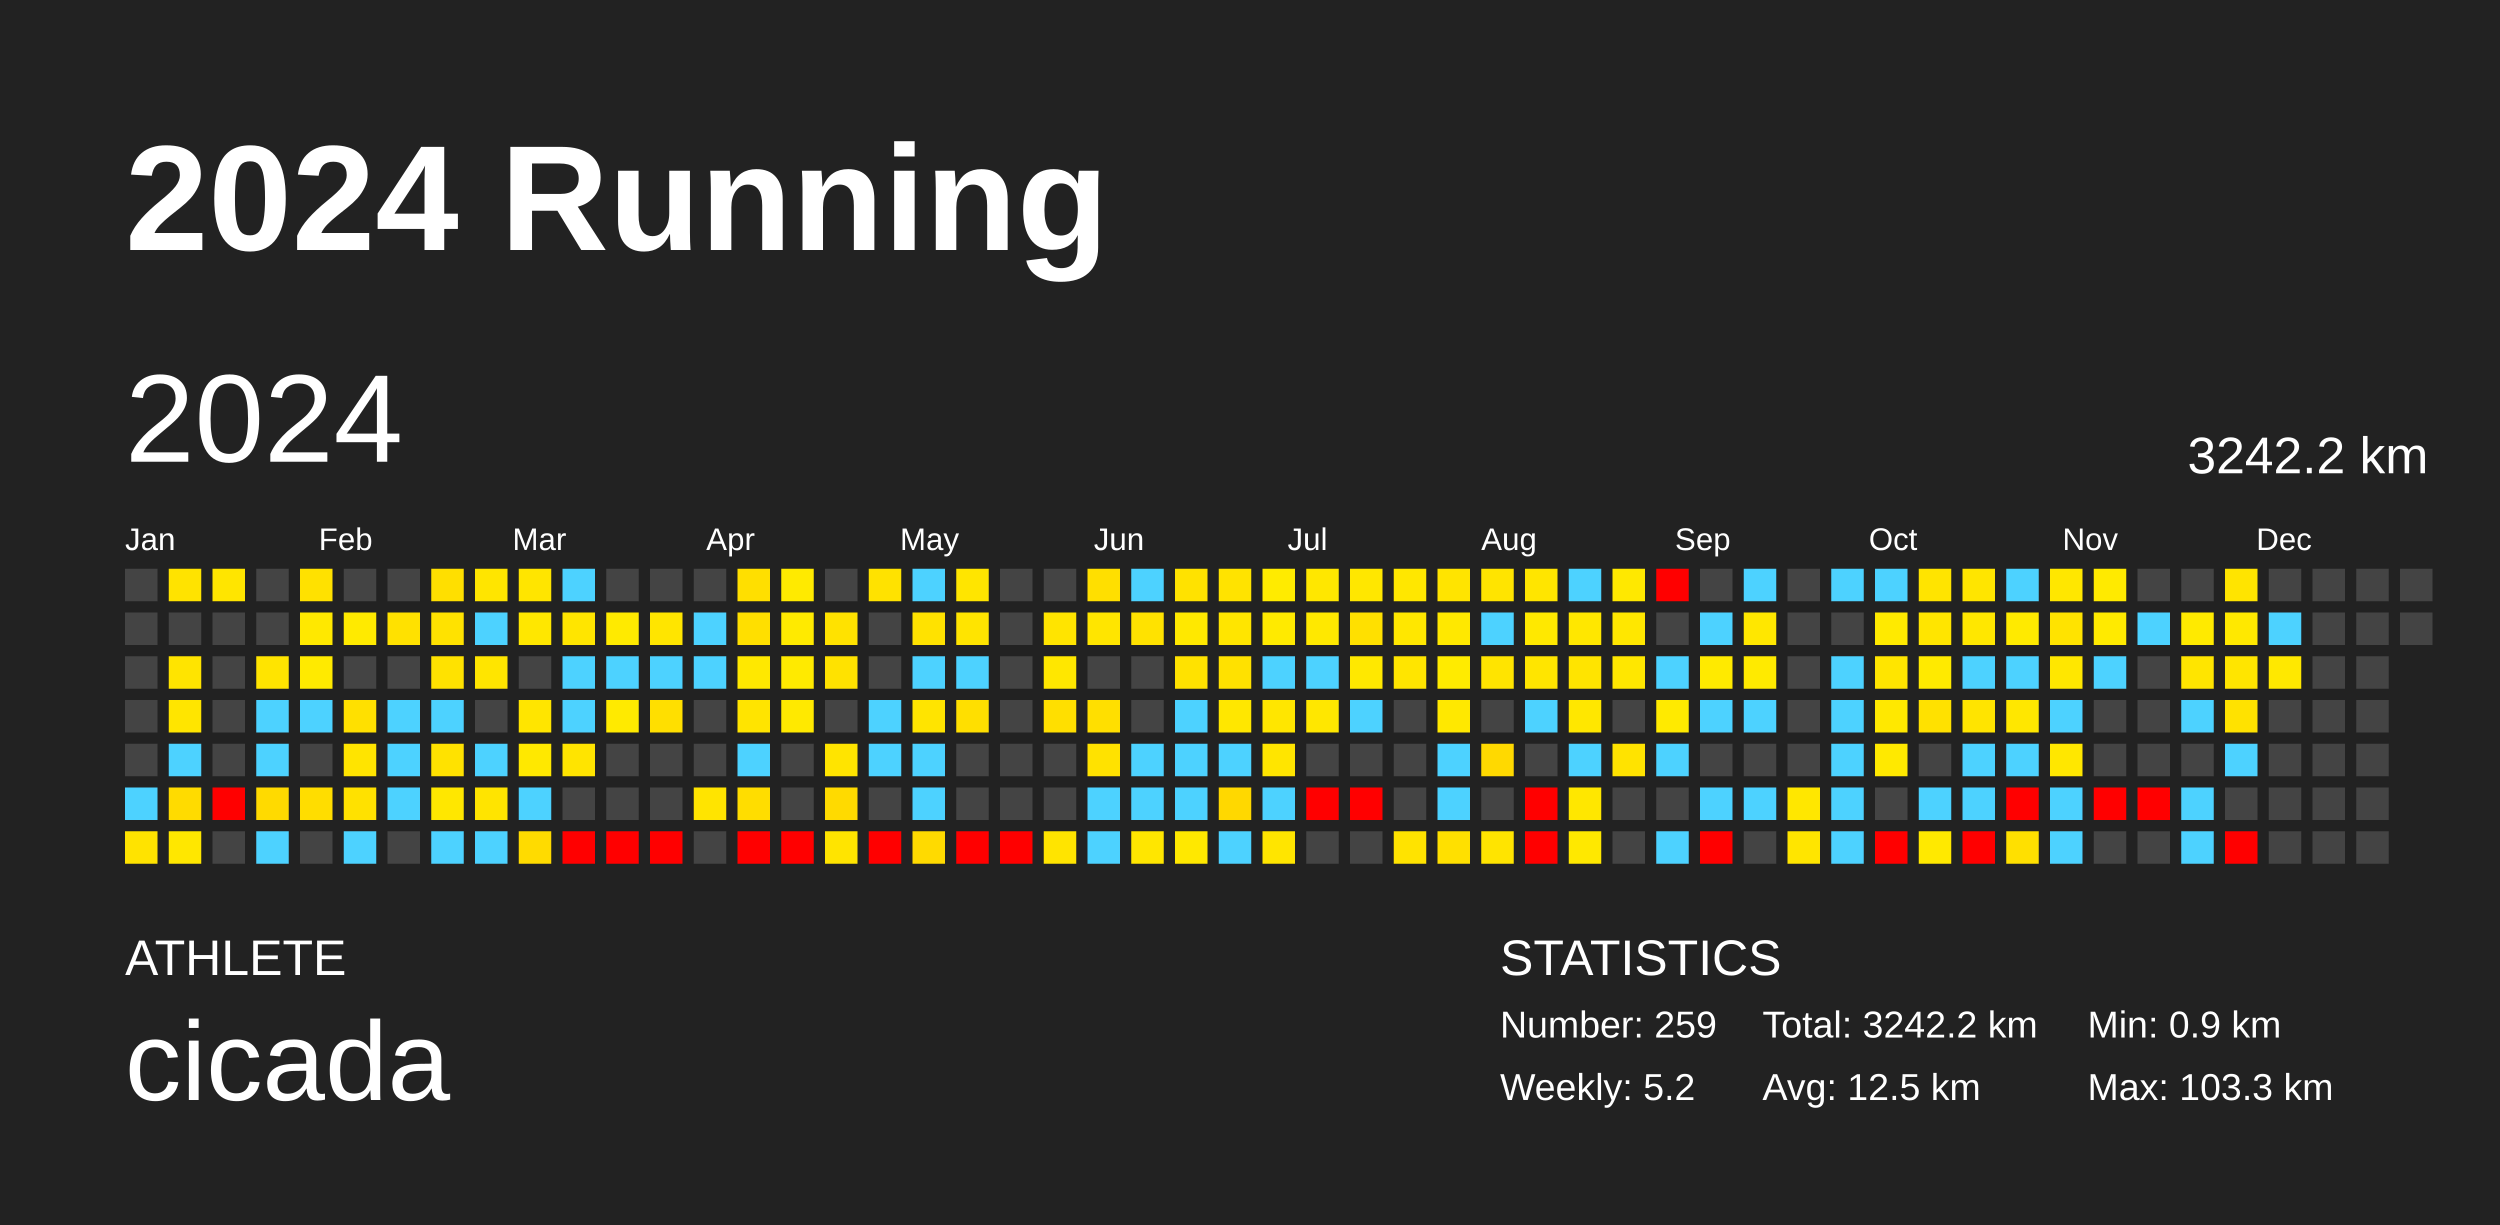
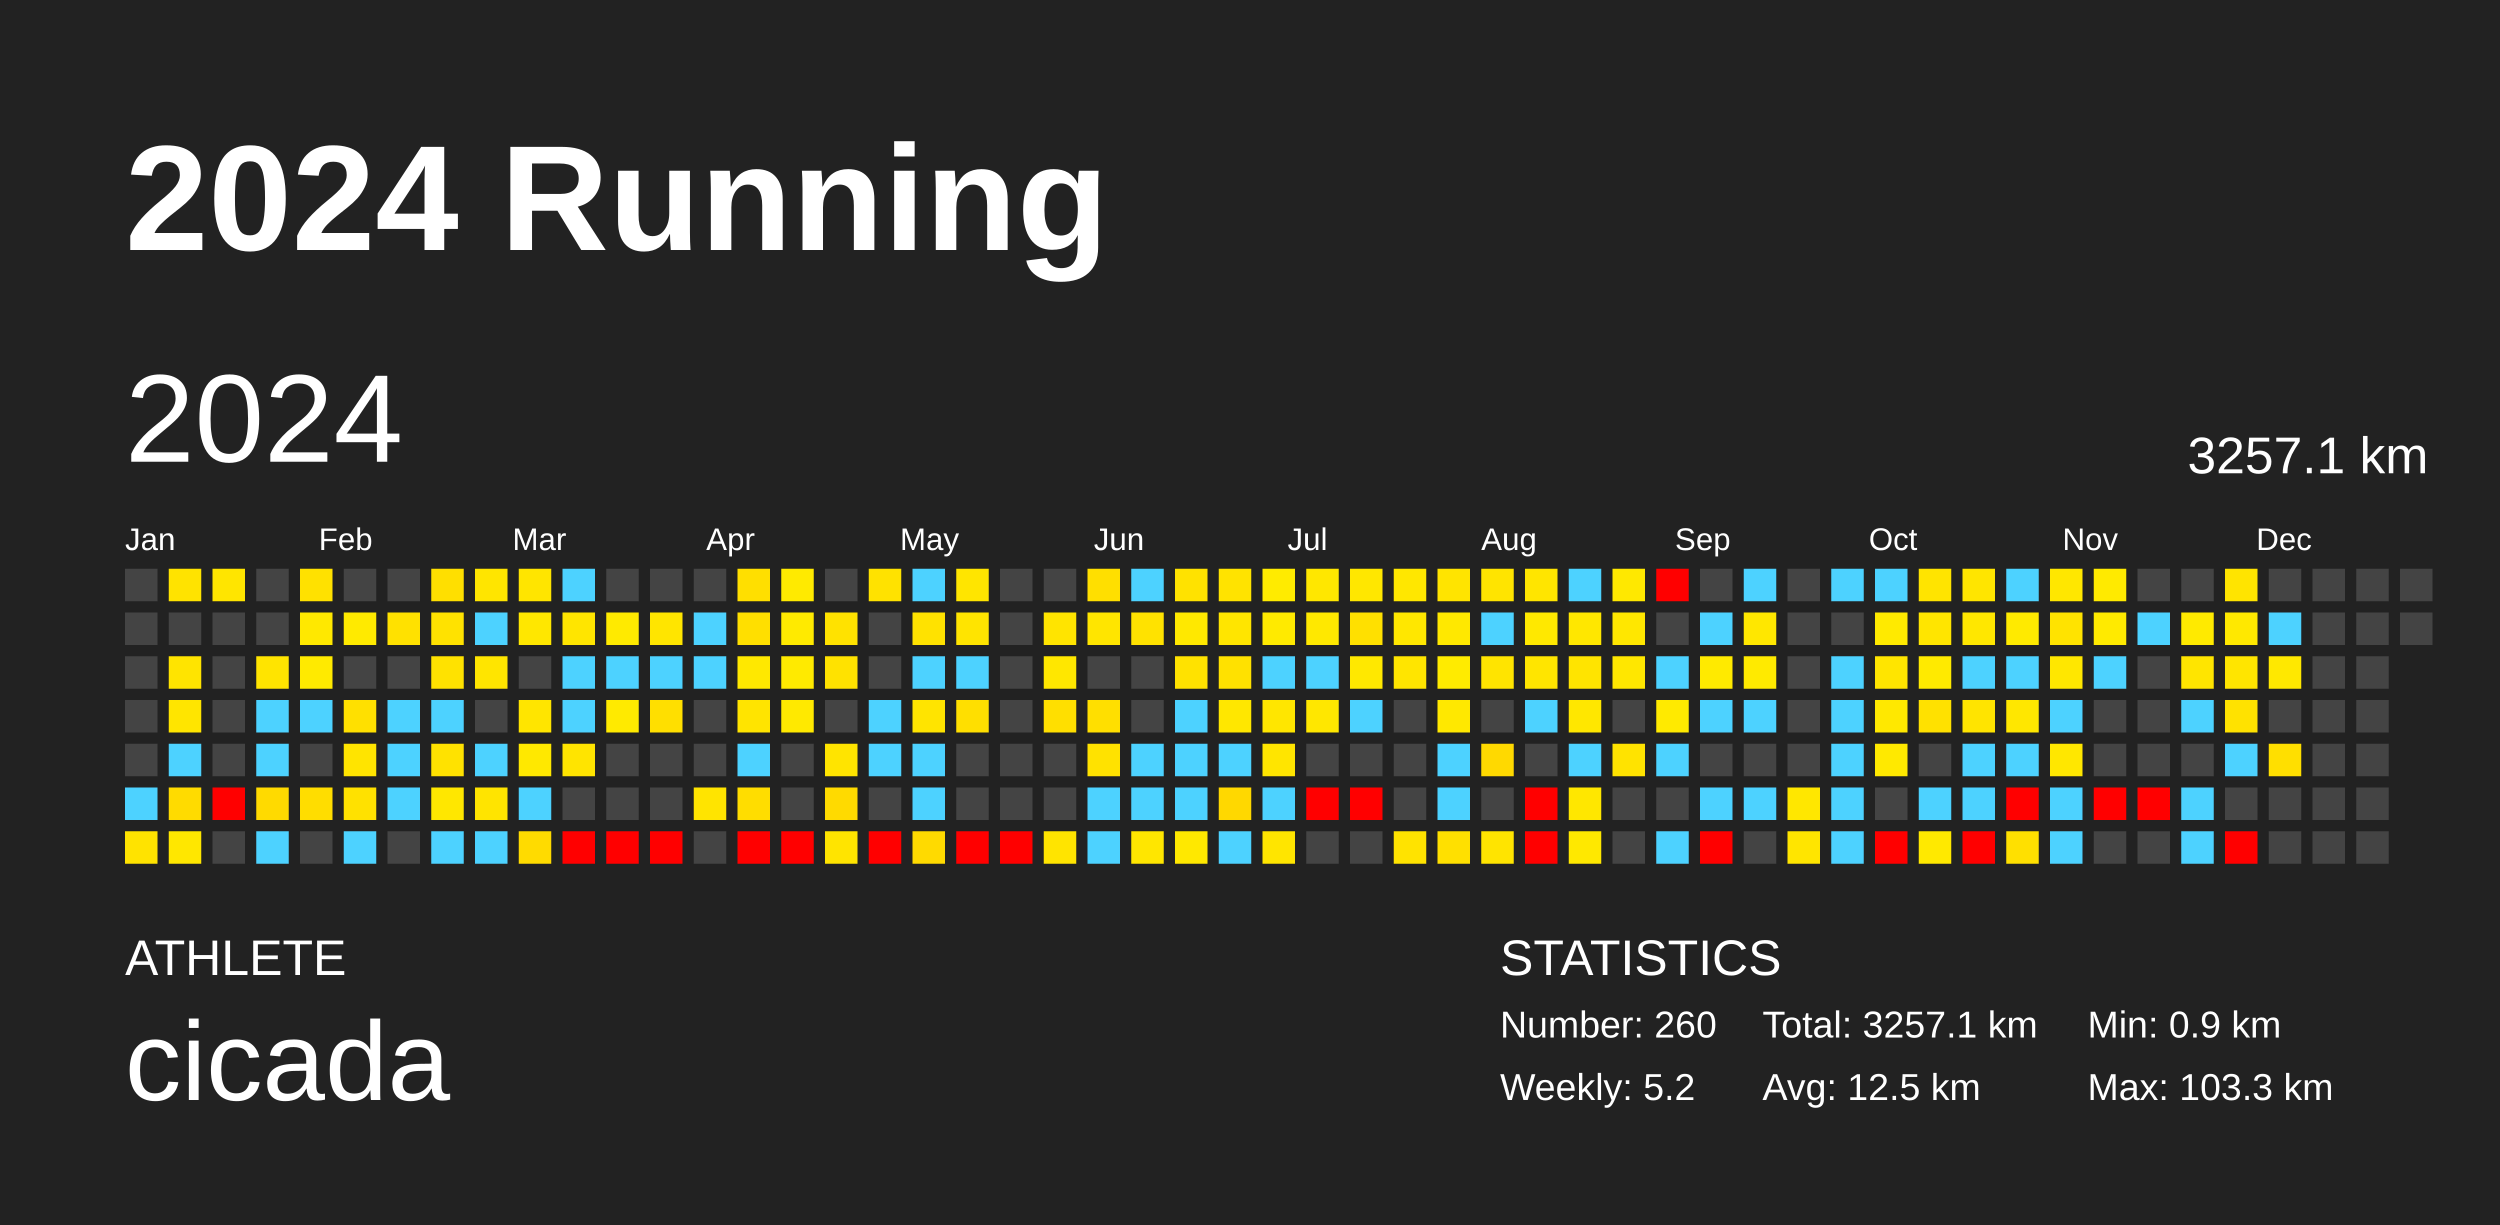
<svg xmlns="http://www.w3.org/2000/svg" baseProfile="full" height="98mm" version="1.1" viewBox="0,0,200,98" width="200mm">
  <defs />
  <rect fill="#222222" height="98" width="200" x="0" y="0" />
  <text fill="#FFFFFF" style="font-size:12px; font-family:Arial; font-weight:bold;" x="10" y="20">2024 Running</text>
  <text fill="#FFFFFF" style="font-size:4px; font-family:Arial" x="10" y="78">ATHLETE</text>
  <text fill="#FFFFFF" style="font-size:9px; font-family:Arial" x="10" y="88">cicada</text>
  <text fill="#FFFFFF" style="font-size:4px; font-family:Arial" x="120" y="78">STATISTICS</text>
-   <text fill="#FFFFFF" style="font-size:3px; font-family:Arial" x="120" y="83">Number: 259</text>
+   <text fill="#FFFFFF" style="font-size:3px; font-family:Arial" x="120" y="83">Number: 260</text>
  <text fill="#FFFFFF" style="font-size:3px; font-family:Arial" x="120" y="88">Weekly: 5.2</text>
-   <text fill="#FFFFFF" style="font-size:3px; font-family:Arial" x="141" y="83">Total: 3242.2 km</text>
+   <text fill="#FFFFFF" style="font-size:3px; font-family:Arial" x="141" y="83">Total: 3257.1 km</text>
  <text fill="#FFFFFF" style="font-size:3px; font-family:Arial" x="141" y="88">Avg: 12.5 km</text>
  <text fill="#FFFFFF" style="font-size:3px; font-family:Arial" x="167" y="83">Min: 0.9 km</text>
  <text fill="#FFFFFF" style="font-size:3px; font-family:Arial" x="167" y="88">Max: 103.3 km</text>
  <text dominant-baseline="hanging" fill="#FFFFFF" style="font-size:10.0px; font-family:Arial;" x="10" y="30">2024</text>
-   <text dominant-baseline="hanging" fill="#FFFFFF" style="font-size:4.125px; font-family:Arial;" x="175" y="35">3242.2 km</text>
+   <text dominant-baseline="hanging" fill="#FFFFFF" style="font-size:4.125px; font-family:Arial;" x="175" y="35">3257.1 km</text>
  <text fill="#FFFFFF" style="font-size:2.5px; font-family:Arial" x="10.0" y="44">Jan</text>
  <text fill="#FFFFFF" style="font-size:2.5px; font-family:Arial" x="25.5" y="44">Feb</text>
  <text fill="#FFFFFF" style="font-size:2.5px; font-family:Arial" x="41.0" y="44">Mar</text>
  <text fill="#FFFFFF" style="font-size:2.5px; font-family:Arial" x="56.5" y="44">Apr</text>
  <text fill="#FFFFFF" style="font-size:2.5px; font-family:Arial" x="72.0" y="44">May</text>
  <text fill="#FFFFFF" style="font-size:2.5px; font-family:Arial" x="87.5" y="44">Jun</text>
  <text fill="#FFFFFF" style="font-size:2.5px; font-family:Arial" x="103.0" y="44">Jul</text>
  <text fill="#FFFFFF" style="font-size:2.5px; font-family:Arial" x="118.5" y="44">Aug</text>
  <text fill="#FFFFFF" style="font-size:2.5px; font-family:Arial" x="134.0" y="44">Sep</text>
  <text fill="#FFFFFF" style="font-size:2.5px; font-family:Arial" x="149.5" y="44">Oct</text>
  <text fill="#FFFFFF" style="font-size:2.5px; font-family:Arial" x="165.0" y="44">Nov</text>
  <text fill="#FFFFFF" style="font-size:2.5px; font-family:Arial" x="180.5" y="44">Dec</text>
  <rect fill="#444444" height="2.6" width="2.6" x="10.0" y="45.5" />
  <rect fill="#444444" height="2.6" width="2.6" x="10.0" y="49.0" />
  <rect fill="#444444" height="2.6" width="2.6" x="10.0" y="52.5" />
  <rect fill="#444444" height="2.6" width="2.6" x="10.0" y="56.0" />
  <rect fill="#444444" height="2.6" width="2.6" x="10.0" y="59.5" />
  <rect fill="#4dd2ff" height="2.6" width="2.6" x="10.0" y="63.0" />
  <rect fill="#ffe300" height="2.6" width="2.6" x="10.0" y="66.5" />
  <rect fill="#ffe300" height="2.6" width="2.6" x="13.5" y="45.5" />
  <rect fill="#444444" height="2.6" width="2.6" x="13.5" y="49.0" />
  <rect fill="#ffe400" height="2.6" width="2.6" x="13.5" y="52.5" />
  <rect fill="#ffe500" height="2.6" width="2.6" x="13.5" y="56.0" />
  <rect fill="#4dd2ff" height="2.6" width="2.6" x="13.5" y="59.5" />
  <rect fill="#ffdb00" height="2.6" width="2.6" x="13.5" y="63.0" />
  <rect fill="#ffe700" height="2.6" width="2.6" x="13.5" y="66.5" />
  <rect fill="#ffe500" height="2.6" width="2.6" x="17.0" y="45.5" />
  <rect fill="#444444" height="2.6" width="2.6" x="17.0" y="49.0" />
  <rect fill="#444444" height="2.6" width="2.6" x="17.0" y="52.5" />
  <rect fill="#444444" height="2.6" width="2.6" x="17.0" y="56.0" />
  <rect fill="#444444" height="2.6" width="2.6" x="17.0" y="59.5" />
  <rect fill="red" height="2.6" width="2.6" x="17.0" y="63.0" />
  <rect fill="#444444" height="2.6" width="2.6" x="17.0" y="66.5" />
  <rect fill="#444444" height="2.6" width="2.6" x="20.5" y="45.5" />
  <rect fill="#444444" height="2.6" width="2.6" x="20.5" y="49.0" />
  <rect fill="#ffe400" height="2.6" width="2.6" x="20.5" y="52.5" />
  <rect fill="#4dd2ff" height="2.6" width="2.6" x="20.5" y="56.0" />
  <rect fill="#4dd2ff" height="2.6" width="2.6" x="20.5" y="59.5" />
  <rect fill="#ffda00" height="2.6" width="2.6" x="20.5" y="63.0" />
  <rect fill="#4dd2ff" height="2.6" width="2.6" x="20.5" y="66.5" />
  <rect fill="#ffe100" height="2.6" width="2.6" x="24.0" y="45.5" />
  <rect fill="#ffe800" height="2.6" width="2.6" x="24.0" y="49.0" />
  <rect fill="#ffea00" height="2.6" width="2.6" x="24.0" y="52.5" />
  <rect fill="#4dd2ff" height="2.6" width="2.6" x="24.0" y="56.0" />
  <rect fill="#444444" height="2.6" width="2.6" x="24.0" y="59.5" />
  <rect fill="#ffdd00" height="2.6" width="2.6" x="24.0" y="63.0" />
  <rect fill="#444444" height="2.6" width="2.6" x="24.0" y="66.5" />
  <rect fill="#444444" height="2.6" width="2.6" x="27.5" y="45.5" />
  <rect fill="#ffea00" height="2.6" width="2.6" x="27.5" y="49.0" />
  <rect fill="#444444" height="2.6" width="2.6" x="27.5" y="52.5" />
  <rect fill="#ffe000" height="2.6" width="2.6" x="27.5" y="56.0" />
  <rect fill="#ffe400" height="2.6" width="2.6" x="27.5" y="59.5" />
  <rect fill="#ffe100" height="2.6" width="2.6" x="27.5" y="63.0" />
  <rect fill="#4dd2ff" height="2.6" width="2.6" x="27.5" y="66.5" />
  <rect fill="#444444" height="2.6" width="2.6" x="31.0" y="45.5" />
  <rect fill="#ffe100" height="2.6" width="2.6" x="31.0" y="49.0" />
  <rect fill="#444444" height="2.6" width="2.6" x="31.0" y="52.5" />
  <rect fill="#4dd2ff" height="2.6" width="2.6" x="31.0" y="56.0" />
  <rect fill="#4dd2ff" height="2.6" width="2.6" x="31.0" y="59.5" />
  <rect fill="#4dd2ff" height="2.6" width="2.6" x="31.0" y="63.0" />
  <rect fill="#444444" height="2.6" width="2.6" x="31.0" y="66.5" />
  <rect fill="#ffdf00" height="2.6" width="2.6" x="34.5" y="45.5" />
  <rect fill="#ffe200" height="2.6" width="2.6" x="34.5" y="49.0" />
  <rect fill="#ffe200" height="2.6" width="2.6" x="34.5" y="52.5" />
  <rect fill="#4dd2ff" height="2.6" width="2.6" x="34.5" y="56.0" />
  <rect fill="#ffe200" height="2.6" width="2.6" x="34.5" y="59.5" />
  <rect fill="#ffe700" height="2.6" width="2.6" x="34.5" y="63.0" />
  <rect fill="#4dd2ff" height="2.6" width="2.6" x="34.5" y="66.5" />
  <rect fill="#ffe500" height="2.6" width="2.6" x="38.0" y="45.5" />
  <rect fill="#4dd2ff" height="2.6" width="2.6" x="38.0" y="49.0" />
  <rect fill="#ffe500" height="2.6" width="2.6" x="38.0" y="52.5" />
  <rect fill="#444444" height="2.6" width="2.6" x="38.0" y="56.0" />
  <rect fill="#4dd2ff" height="2.6" width="2.6" x="38.0" y="59.5" />
  <rect fill="#ffe400" height="2.6" width="2.6" x="38.0" y="63.0" />
  <rect fill="#4dd2ff" height="2.6" width="2.6" x="38.0" y="66.5" />
  <rect fill="#ffe500" height="2.6" width="2.6" x="41.5" y="45.5" />
  <rect fill="#ffe700" height="2.6" width="2.6" x="41.5" y="49.0" />
  <rect fill="#444444" height="2.6" width="2.6" x="41.5" y="52.5" />
  <rect fill="#ffe500" height="2.6" width="2.6" x="41.5" y="56.0" />
  <rect fill="#ffe800" height="2.6" width="2.6" x="41.5" y="59.5" />
  <rect fill="#4dd2ff" height="2.6" width="2.6" x="41.5" y="63.0" />
  <rect fill="#ffdb00" height="2.6" width="2.6" x="41.5" y="66.5" />
  <rect fill="#4dd2ff" height="2.6" width="2.6" x="45.0" y="45.5" />
  <rect fill="#ffe500" height="2.6" width="2.6" x="45.0" y="49.0" />
  <rect fill="#4dd2ff" height="2.6" width="2.6" x="45.0" y="52.5" />
  <rect fill="#4dd2ff" height="2.6" width="2.6" x="45.0" y="56.0" />
  <rect fill="#ffe400" height="2.6" width="2.6" x="45.0" y="59.5" />
  <rect fill="#444444" height="2.6" width="2.6" x="45.0" y="63.0" />
  <rect fill="red" height="2.6" width="2.6" x="45.0" y="66.5" />
  <rect fill="#444444" height="2.6" width="2.6" x="48.5" y="45.5" />
  <rect fill="#ffea00" height="2.6" width="2.6" x="48.5" y="49.0" />
  <rect fill="#4dd2ff" height="2.6" width="2.6" x="48.5" y="52.5" />
  <rect fill="#ffea00" height="2.6" width="2.6" x="48.5" y="56.0" />
  <rect fill="#444444" height="2.6" width="2.6" x="48.5" y="59.5" />
  <rect fill="#444444" height="2.6" width="2.6" x="48.5" y="63.0" />
  <rect fill="red" height="2.6" width="2.6" x="48.5" y="66.5" />
  <rect fill="#444444" height="2.6" width="2.6" x="52.0" y="45.5" />
  <rect fill="#ffe500" height="2.6" width="2.6" x="52.0" y="49.0" />
  <rect fill="#4dd2ff" height="2.6" width="2.6" x="52.0" y="52.5" />
  <rect fill="#ffdf00" height="2.6" width="2.6" x="52.0" y="56.0" />
  <rect fill="#444444" height="2.6" width="2.6" x="52.0" y="59.5" />
  <rect fill="#444444" height="2.6" width="2.6" x="52.0" y="63.0" />
  <rect fill="red" height="2.6" width="2.6" x="52.0" y="66.5" />
  <rect fill="#444444" height="2.6" width="2.6" x="55.5" y="45.5" />
  <rect fill="#4dd2ff" height="2.6" width="2.6" x="55.5" y="49.0" />
  <rect fill="#4dd2ff" height="2.6" width="2.6" x="55.5" y="52.5" />
  <rect fill="#444444" height="2.6" width="2.6" x="55.5" y="56.0" />
  <rect fill="#444444" height="2.6" width="2.6" x="55.5" y="59.5" />
  <rect fill="#ffe400" height="2.6" width="2.6" x="55.5" y="63.0" />
  <rect fill="#444444" height="2.6" width="2.6" x="55.5" y="66.5" />
  <rect fill="#ffdf00" height="2.6" width="2.6" x="59.0" y="45.5" />
  <rect fill="#ffdf00" height="2.6" width="2.6" x="59.0" y="49.0" />
  <rect fill="#ffe800" height="2.6" width="2.6" x="59.0" y="52.5" />
  <rect fill="#ffe400" height="2.6" width="2.6" x="59.0" y="56.0" />
  <rect fill="#4dd2ff" height="2.6" width="2.6" x="59.0" y="59.5" />
  <rect fill="#ffdd00" height="2.6" width="2.6" x="59.0" y="63.0" />
  <rect fill="red" height="2.6" width="2.6" x="59.0" y="66.5" />
  <rect fill="#ffea00" height="2.6" width="2.6" x="62.5" y="45.5" />
  <rect fill="#ffea00" height="2.6" width="2.6" x="62.5" y="49.0" />
  <rect fill="#ffea00" height="2.6" width="2.6" x="62.5" y="52.5" />
  <rect fill="#ffe900" height="2.6" width="2.6" x="62.5" y="56.0" />
  <rect fill="#444444" height="2.6" width="2.6" x="62.5" y="59.5" />
  <rect fill="#444444" height="2.6" width="2.6" x="62.5" y="63.0" />
  <rect fill="red" height="2.6" width="2.6" x="62.5" y="66.5" />
  <rect fill="#444444" height="2.6" width="2.6" x="66.0" y="45.5" />
  <rect fill="#ffe200" height="2.6" width="2.6" x="66.0" y="49.0" />
  <rect fill="#ffe200" height="2.6" width="2.6" x="66.0" y="52.5" />
  <rect fill="#444444" height="2.6" width="2.6" x="66.0" y="56.0" />
  <rect fill="#ffe400" height="2.6" width="2.6" x="66.0" y="59.5" />
  <rect fill="#ffda00" height="2.6" width="2.6" x="66.0" y="63.0" />
  <rect fill="#ffe400" height="2.6" width="2.6" x="66.0" y="66.5" />
  <rect fill="#ffe200" height="2.6" width="2.6" x="69.5" y="45.5" />
  <rect fill="#444444" height="2.6" width="2.6" x="69.5" y="49.0" />
  <rect fill="#444444" height="2.6" width="2.6" x="69.5" y="52.5" />
  <rect fill="#4dd2ff" height="2.6" width="2.6" x="69.5" y="56.0" />
  <rect fill="#4dd2ff" height="2.6" width="2.6" x="69.5" y="59.5" />
  <rect fill="#444444" height="2.6" width="2.6" x="69.5" y="63.0" />
  <rect fill="red" height="2.6" width="2.6" x="69.5" y="66.5" />
  <rect fill="#4dd2ff" height="2.6" width="2.6" x="73.0" y="45.5" />
  <rect fill="#ffe200" height="2.6" width="2.6" x="73.0" y="49.0" />
  <rect fill="#4dd2ff" height="2.6" width="2.6" x="73.0" y="52.5" />
  <rect fill="#ffe400" height="2.6" width="2.6" x="73.0" y="56.0" />
  <rect fill="#4dd2ff" height="2.6" width="2.6" x="73.0" y="59.5" />
  <rect fill="#4dd2ff" height="2.6" width="2.6" x="73.0" y="63.0" />
  <rect fill="#ffda00" height="2.6" width="2.6" x="73.0" y="66.5" />
  <rect fill="#ffe500" height="2.6" width="2.6" x="76.5" y="45.5" />
  <rect fill="#ffe400" height="2.6" width="2.6" x="76.5" y="49.0" />
  <rect fill="#4dd2ff" height="2.6" width="2.6" x="76.5" y="52.5" />
  <rect fill="#ffdf00" height="2.6" width="2.6" x="76.5" y="56.0" />
  <rect fill="#444444" height="2.6" width="2.6" x="76.5" y="59.5" />
  <rect fill="#444444" height="2.6" width="2.6" x="76.5" y="63.0" />
  <rect fill="red" height="2.6" width="2.6" x="76.5" y="66.5" />
  <rect fill="#444444" height="2.6" width="2.6" x="80.0" y="45.5" />
  <rect fill="#444444" height="2.6" width="2.6" x="80.0" y="49.0" />
  <rect fill="#444444" height="2.6" width="2.6" x="80.0" y="52.5" />
  <rect fill="#444444" height="2.6" width="2.6" x="80.0" y="56.0" />
  <rect fill="#444444" height="2.6" width="2.6" x="80.0" y="59.5" />
  <rect fill="#444444" height="2.6" width="2.6" x="80.0" y="63.0" />
  <rect fill="red" height="2.6" width="2.6" x="80.0" y="66.5" />
  <rect fill="#444444" height="2.6" width="2.6" x="83.5" y="45.5" />
  <rect fill="#ffe400" height="2.6" width="2.6" x="83.5" y="49.0" />
  <rect fill="#ffe700" height="2.6" width="2.6" x="83.5" y="52.5" />
  <rect fill="#ffdf00" height="2.6" width="2.6" x="83.5" y="56.0" />
  <rect fill="#444444" height="2.6" width="2.6" x="83.5" y="59.5" />
  <rect fill="#444444" height="2.6" width="2.6" x="83.5" y="63.0" />
  <rect fill="#ffe400" height="2.6" width="2.6" x="83.5" y="66.5" />
  <rect fill="#ffdf00" height="2.6" width="2.6" x="87.0" y="45.5" />
  <rect fill="#ffe500" height="2.6" width="2.6" x="87.0" y="49.0" />
  <rect fill="#444444" height="2.6" width="2.6" x="87.0" y="52.5" />
  <rect fill="#ffdf00" height="2.6" width="2.6" x="87.0" y="56.0" />
  <rect fill="#ffe200" height="2.6" width="2.6" x="87.0" y="59.5" />
  <rect fill="#4dd2ff" height="2.6" width="2.6" x="87.0" y="63.0" />
  <rect fill="#4dd2ff" height="2.6" width="2.6" x="87.0" y="66.5" />
  <rect fill="#4dd2ff" height="2.6" width="2.6" x="90.5" y="45.5" />
  <rect fill="#ffe200" height="2.6" width="2.6" x="90.5" y="49.0" />
  <rect fill="#444444" height="2.6" width="2.6" x="90.5" y="52.5" />
  <rect fill="#444444" height="2.6" width="2.6" x="90.5" y="56.0" />
  <rect fill="#4dd2ff" height="2.6" width="2.6" x="90.5" y="59.5" />
  <rect fill="#4dd2ff" height="2.6" width="2.6" x="90.5" y="63.0" />
  <rect fill="#ffe600" height="2.6" width="2.6" x="90.5" y="66.5" />
  <rect fill="#ffe200" height="2.6" width="2.6" x="94.0" y="45.5" />
  <rect fill="#ffe800" height="2.6" width="2.6" x="94.0" y="49.0" />
  <rect fill="#ffe200" height="2.6" width="2.6" x="94.0" y="52.5" />
  <rect fill="#4dd2ff" height="2.6" width="2.6" x="94.0" y="56.0" />
  <rect fill="#4dd2ff" height="2.6" width="2.6" x="94.0" y="59.5" />
  <rect fill="#4dd2ff" height="2.6" width="2.6" x="94.0" y="63.0" />
  <rect fill="#ffe800" height="2.6" width="2.6" x="94.0" y="66.5" />
  <rect fill="#ffe300" height="2.6" width="2.6" x="97.5" y="45.5" />
  <rect fill="#ffe500" height="2.6" width="2.6" x="97.5" y="49.0" />
  <rect fill="#ffe100" height="2.6" width="2.6" x="97.5" y="52.5" />
  <rect fill="#ffe700" height="2.6" width="2.6" x="97.5" y="56.0" />
  <rect fill="#4dd2ff" height="2.6" width="2.6" x="97.5" y="59.5" />
  <rect fill="#ffd800" height="2.6" width="2.6" x="97.5" y="63.0" />
  <rect fill="#4dd2ff" height="2.6" width="2.6" x="97.5" y="66.5" />
  <rect fill="#ffeb00" height="2.6" width="2.6" x="101.0" y="45.5" />
  <rect fill="#ffea00" height="2.6" width="2.6" x="101.0" y="49.0" />
  <rect fill="#4dd2ff" height="2.6" width="2.6" x="101.0" y="52.5" />
  <rect fill="#ffe600" height="2.6" width="2.6" x="101.0" y="56.0" />
  <rect fill="#ffe500" height="2.6" width="2.6" x="101.0" y="59.5" />
  <rect fill="#4dd2ff" height="2.6" width="2.6" x="101.0" y="63.0" />
  <rect fill="#ffe500" height="2.6" width="2.6" x="101.0" y="66.5" />
  <rect fill="#ffe700" height="2.6" width="2.6" x="104.5" y="45.5" />
  <rect fill="#ffe800" height="2.6" width="2.6" x="104.5" y="49.0" />
  <rect fill="#4dd2ff" height="2.6" width="2.6" x="104.5" y="52.5" />
  <rect fill="#ffe700" height="2.6" width="2.6" x="104.5" y="56.0" />
  <rect fill="#444444" height="2.6" width="2.6" x="104.5" y="59.5" />
  <rect fill="red" height="2.6" width="2.6" x="104.5" y="63.0" />
  <rect fill="#444444" height="2.6" width="2.6" x="104.5" y="66.5" />
  <rect fill="#ffe700" height="2.6" width="2.6" x="108.0" y="45.5" />
  <rect fill="#ffe000" height="2.6" width="2.6" x="108.0" y="49.0" />
  <rect fill="#ffe800" height="2.6" width="2.6" x="108.0" y="52.5" />
  <rect fill="#4dd2ff" height="2.6" width="2.6" x="108.0" y="56.0" />
  <rect fill="#444444" height="2.6" width="2.6" x="108.0" y="59.5" />
  <rect fill="red" height="2.6" width="2.6" x="108.0" y="63.0" />
  <rect fill="#444444" height="2.6" width="2.6" x="108.0" y="66.5" />
  <rect fill="#ffe700" height="2.6" width="2.6" x="111.5" y="45.5" />
  <rect fill="#ffe700" height="2.6" width="2.6" x="111.5" y="49.0" />
  <rect fill="#ffe500" height="2.6" width="2.6" x="111.5" y="52.5" />
  <rect fill="#444444" height="2.6" width="2.6" x="111.5" y="56.0" />
  <rect fill="#444444" height="2.6" width="2.6" x="111.5" y="59.5" />
  <rect fill="#444444" height="2.6" width="2.6" x="111.5" y="63.0" />
  <rect fill="#ffe300" height="2.6" width="2.6" x="111.5" y="66.5" />
  <rect fill="#ffe400" height="2.6" width="2.6" x="115.0" y="45.5" />
  <rect fill="#ffe800" height="2.6" width="2.6" x="115.0" y="49.0" />
  <rect fill="#ffeb00" height="2.6" width="2.6" x="115.0" y="52.5" />
  <rect fill="#ffe800" height="2.6" width="2.6" x="115.0" y="56.0" />
  <rect fill="#4dd2ff" height="2.6" width="2.6" x="115.0" y="59.5" />
  <rect fill="#4dd2ff" height="2.6" width="2.6" x="115.0" y="63.0" />
  <rect fill="#ffe000" height="2.6" width="2.6" x="115.0" y="66.5" />
  <rect fill="#ffe400" height="2.6" width="2.6" x="118.5" y="45.5" />
  <rect fill="#4dd2ff" height="2.6" width="2.6" x="118.5" y="49.0" />
  <rect fill="#ffe400" height="2.6" width="2.6" x="118.5" y="52.5" />
  <rect fill="#444444" height="2.6" width="2.6" x="118.5" y="56.0" />
  <rect fill="#ffd900" height="2.6" width="2.6" x="118.5" y="59.5" />
  <rect fill="#444444" height="2.6" width="2.6" x="118.5" y="63.0" />
  <rect fill="#ffe400" height="2.6" width="2.6" x="118.5" y="66.5" />
  <rect fill="#ffe500" height="2.6" width="2.6" x="122.0" y="45.5" />
  <rect fill="#ffe800" height="2.6" width="2.6" x="122.0" y="49.0" />
  <rect fill="#ffe500" height="2.6" width="2.6" x="122.0" y="52.5" />
  <rect fill="#4dd2ff" height="2.6" width="2.6" x="122.0" y="56.0" />
  <rect fill="#444444" height="2.6" width="2.6" x="122.0" y="59.5" />
  <rect fill="red" height="2.6" width="2.6" x="122.0" y="63.0" />
  <rect fill="red" height="2.6" width="2.6" x="122.0" y="66.5" />
  <rect fill="#4dd2ff" height="2.6" width="2.6" x="125.5" y="45.5" />
  <rect fill="#ffe700" height="2.6" width="2.6" x="125.5" y="49.0" />
  <rect fill="#ffe400" height="2.6" width="2.6" x="125.5" y="52.5" />
  <rect fill="#ffe700" height="2.6" width="2.6" x="125.5" y="56.0" />
  <rect fill="#4dd2ff" height="2.6" width="2.6" x="125.5" y="59.5" />
  <rect fill="#ffe700" height="2.6" width="2.6" x="125.5" y="63.0" />
  <rect fill="#ffe800" height="2.6" width="2.6" x="125.5" y="66.5" />
  <rect fill="#ffe800" height="2.6" width="2.6" x="129.0" y="45.5" />
  <rect fill="#ffe700" height="2.6" width="2.6" x="129.0" y="49.0" />
  <rect fill="#ffe700" height="2.6" width="2.6" x="129.0" y="52.5" />
  <rect fill="#444444" height="2.6" width="2.6" x="129.0" y="56.0" />
  <rect fill="#ffe300" height="2.6" width="2.6" x="129.0" y="59.5" />
  <rect fill="#444444" height="2.6" width="2.6" x="129.0" y="63.0" />
  <rect fill="#444444" height="2.6" width="2.6" x="129.0" y="66.5" />
  <rect fill="red" height="2.6" width="2.6" x="132.5" y="45.5" />
  <rect fill="#444444" height="2.6" width="2.6" x="132.5" y="49.0" />
  <rect fill="#4dd2ff" height="2.6" width="2.6" x="132.5" y="52.5" />
  <rect fill="#ffea00" height="2.6" width="2.6" x="132.5" y="56.0" />
  <rect fill="#4dd2ff" height="2.6" width="2.6" x="132.5" y="59.5" />
  <rect fill="#444444" height="2.6" width="2.6" x="132.5" y="63.0" />
  <rect fill="#4dd2ff" height="2.6" width="2.6" x="132.5" y="66.5" />
  <rect fill="#444444" height="2.6" width="2.6" x="136.0" y="45.5" />
  <rect fill="#4dd2ff" height="2.6" width="2.6" x="136.0" y="49.0" />
  <rect fill="#ffea00" height="2.6" width="2.6" x="136.0" y="52.5" />
  <rect fill="#4dd2ff" height="2.6" width="2.6" x="136.0" y="56.0" />
  <rect fill="#444444" height="2.6" width="2.6" x="136.0" y="59.5" />
  <rect fill="#4dd2ff" height="2.6" width="2.6" x="136.0" y="63.0" />
  <rect fill="red" height="2.6" width="2.6" x="136.0" y="66.5" />
  <rect fill="#4dd2ff" height="2.6" width="2.6" x="139.5" y="45.5" />
  <rect fill="#ffe700" height="2.6" width="2.6" x="139.5" y="49.0" />
  <rect fill="#ffea00" height="2.6" width="2.6" x="139.5" y="52.5" />
  <rect fill="#4dd2ff" height="2.6" width="2.6" x="139.5" y="56.0" />
  <rect fill="#444444" height="2.6" width="2.6" x="139.5" y="59.5" />
  <rect fill="#4dd2ff" height="2.6" width="2.6" x="139.5" y="63.0" />
  <rect fill="#444444" height="2.6" width="2.6" x="139.5" y="66.5" />
  <rect fill="#444444" height="2.6" width="2.6" x="143.0" y="45.5" />
  <rect fill="#444444" height="2.6" width="2.6" x="143.0" y="49.0" />
  <rect fill="#444444" height="2.6" width="2.6" x="143.0" y="52.5" />
  <rect fill="#444444" height="2.6" width="2.6" x="143.0" y="56.0" />
  <rect fill="#444444" height="2.6" width="2.6" x="143.0" y="59.5" />
  <rect fill="#ffe700" height="2.6" width="2.6" x="143.0" y="63.0" />
  <rect fill="#ffe500" height="2.6" width="2.6" x="143.0" y="66.5" />
  <rect fill="#4dd2ff" height="2.6" width="2.6" x="146.5" y="45.5" />
  <rect fill="#444444" height="2.6" width="2.6" x="146.5" y="49.0" />
  <rect fill="#4dd2ff" height="2.6" width="2.6" x="146.5" y="52.5" />
  <rect fill="#4dd2ff" height="2.6" width="2.6" x="146.5" y="56.0" />
  <rect fill="#4dd2ff" height="2.6" width="2.6" x="146.5" y="59.5" />
  <rect fill="#4dd2ff" height="2.6" width="2.6" x="146.5" y="63.0" />
  <rect fill="#4dd2ff" height="2.6" width="2.6" x="146.5" y="66.5" />
  <rect fill="#4dd2ff" height="2.6" width="2.6" x="150.0" y="45.5" />
  <rect fill="#ffea00" height="2.6" width="2.6" x="150.0" y="49.0" />
  <rect fill="#ffe500" height="2.6" width="2.6" x="150.0" y="52.5" />
  <rect fill="#ffe800" height="2.6" width="2.6" x="150.0" y="56.0" />
  <rect fill="#ffe900" height="2.6" width="2.6" x="150.0" y="59.5" />
  <rect fill="#444444" height="2.6" width="2.6" x="150.0" y="63.0" />
  <rect fill="red" height="2.6" width="2.6" x="150.0" y="66.5" />
  <rect fill="#ffe400" height="2.6" width="2.6" x="153.5" y="45.5" />
  <rect fill="#ffe500" height="2.6" width="2.6" x="153.5" y="49.0" />
  <rect fill="#ffea00" height="2.6" width="2.6" x="153.5" y="52.5" />
  <rect fill="#ffe100" height="2.6" width="2.6" x="153.5" y="56.0" />
  <rect fill="#444444" height="2.6" width="2.6" x="153.5" y="59.5" />
  <rect fill="#4dd2ff" height="2.6" width="2.6" x="153.5" y="63.0" />
  <rect fill="#ffe900" height="2.6" width="2.6" x="153.5" y="66.5" />
  <rect fill="#ffe500" height="2.6" width="2.6" x="157.0" y="45.5" />
  <rect fill="#ffe700" height="2.6" width="2.6" x="157.0" y="49.0" />
  <rect fill="#4dd2ff" height="2.6" width="2.6" x="157.0" y="52.5" />
  <rect fill="#ffe400" height="2.6" width="2.6" x="157.0" y="56.0" />
  <rect fill="#4dd2ff" height="2.6" width="2.6" x="157.0" y="59.5" />
  <rect fill="#4dd2ff" height="2.6" width="2.6" x="157.0" y="63.0" />
  <rect fill="red" height="2.6" width="2.6" x="157.0" y="66.5" />
  <rect fill="#4dd2ff" height="2.6" width="2.6" x="160.5" y="45.5" />
  <rect fill="#ffea00" height="2.6" width="2.6" x="160.5" y="49.0" />
  <rect fill="#4dd2ff" height="2.6" width="2.6" x="160.5" y="52.5" />
  <rect fill="#ffe700" height="2.6" width="2.6" x="160.5" y="56.0" />
  <rect fill="#4dd2ff" height="2.6" width="2.6" x="160.5" y="59.5" />
  <rect fill="red" height="2.6" width="2.6" x="160.5" y="63.0" />
  <rect fill="#ffe000" height="2.6" width="2.6" x="160.5" y="66.5" />
  <rect fill="#ffe700" height="2.6" width="2.6" x="164.0" y="45.5" />
  <rect fill="#ffe300" height="2.6" width="2.6" x="164.0" y="49.0" />
  <rect fill="#ffe700" height="2.6" width="2.6" x="164.0" y="52.5" />
  <rect fill="#4dd2ff" height="2.6" width="2.6" x="164.0" y="56.0" />
  <rect fill="#ffe700" height="2.6" width="2.6" x="164.0" y="59.5" />
  <rect fill="#4dd2ff" height="2.6" width="2.6" x="164.0" y="63.0" />
  <rect fill="#4dd2ff" height="2.6" width="2.6" x="164.0" y="66.5" />
  <rect fill="#ffea00" height="2.6" width="2.6" x="167.5" y="45.5" />
  <rect fill="#ffea00" height="2.6" width="2.6" x="167.5" y="49.0" />
  <rect fill="#4dd2ff" height="2.6" width="2.6" x="167.5" y="52.5" />
  <rect fill="#444444" height="2.6" width="2.6" x="167.5" y="56.0" />
  <rect fill="#444444" height="2.6" width="2.6" x="167.5" y="59.5" />
  <rect fill="red" height="2.6" width="2.6" x="167.5" y="63.0" />
  <rect fill="#444444" height="2.6" width="2.6" x="167.5" y="66.5" />
  <rect fill="#444444" height="2.6" width="2.6" x="171.0" y="45.5" />
  <rect fill="#4dd2ff" height="2.6" width="2.6" x="171.0" y="49.0" />
  <rect fill="#444444" height="2.6" width="2.6" x="171.0" y="52.5" />
  <rect fill="#444444" height="2.6" width="2.6" x="171.0" y="56.0" />
  <rect fill="#444444" height="2.6" width="2.6" x="171.0" y="59.5" />
  <rect fill="red" height="2.6" width="2.6" x="171.0" y="63.0" />
  <rect fill="#444444" height="2.6" width="2.6" x="171.0" y="66.5" />
  <rect fill="#444444" height="2.6" width="2.6" x="174.5" y="45.5" />
  <rect fill="#ffea00" height="2.6" width="2.6" x="174.5" y="49.0" />
  <rect fill="#ffe500" height="2.6" width="2.6" x="174.5" y="52.5" />
  <rect fill="#4dd2ff" height="2.6" width="2.6" x="174.5" y="56.0" />
  <rect fill="#444444" height="2.6" width="2.6" x="174.5" y="59.5" />
  <rect fill="#4dd2ff" height="2.6" width="2.6" x="174.5" y="63.0" />
  <rect fill="#4dd2ff" height="2.6" width="2.6" x="174.5" y="66.5" />
  <rect fill="#ffe400" height="2.6" width="2.6" x="178.0" y="45.5" />
  <rect fill="#ffe800" height="2.6" width="2.6" x="178.0" y="49.0" />
  <rect fill="#ffe500" height="2.6" width="2.6" x="178.0" y="52.5" />
  <rect fill="#ffe200" height="2.6" width="2.6" x="178.0" y="56.0" />
  <rect fill="#4dd2ff" height="2.6" width="2.6" x="178.0" y="59.5" />
  <rect fill="#444444" height="2.6" width="2.6" x="178.0" y="63.0" />
  <rect fill="red" height="2.6" width="2.6" x="178.0" y="66.5" />
  <rect fill="#444444" height="2.6" width="2.6" x="181.5" y="45.5" />
  <rect fill="#4dd2ff" height="2.6" width="2.6" x="181.5" y="49.0" />
  <rect fill="#ffe800" height="2.6" width="2.6" x="181.5" y="52.5" />
  <rect fill="#444444" height="2.6" width="2.6" x="181.5" y="56.0" />
-   <rect fill="#444444" height="2.6" width="2.6" x="181.5" y="59.5" />
+   <rect fill="#ffdf00" height="2.6" width="2.6" x="181.5" y="59.5" />
  <rect fill="#444444" height="2.6" width="2.6" x="181.5" y="63.0" />
  <rect fill="#444444" height="2.6" width="2.6" x="181.5" y="66.5" />
  <rect fill="#444444" height="2.6" width="2.6" x="185.0" y="45.5" />
  <rect fill="#444444" height="2.6" width="2.6" x="185.0" y="49.0" />
  <rect fill="#444444" height="2.6" width="2.6" x="185.0" y="52.5" />
  <rect fill="#444444" height="2.6" width="2.6" x="185.0" y="56.0" />
  <rect fill="#444444" height="2.6" width="2.6" x="185.0" y="59.5" />
  <rect fill="#444444" height="2.6" width="2.6" x="185.0" y="63.0" />
  <rect fill="#444444" height="2.6" width="2.6" x="185.0" y="66.5" />
  <rect fill="#444444" height="2.6" width="2.6" x="188.5" y="45.5" />
  <rect fill="#444444" height="2.6" width="2.6" x="188.5" y="49.0" />
  <rect fill="#444444" height="2.6" width="2.6" x="188.5" y="52.5" />
  <rect fill="#444444" height="2.6" width="2.6" x="188.5" y="56.0" />
  <rect fill="#444444" height="2.6" width="2.6" x="188.5" y="59.5" />
  <rect fill="#444444" height="2.6" width="2.6" x="188.5" y="63.0" />
  <rect fill="#444444" height="2.6" width="2.6" x="188.5" y="66.5" />
  <rect fill="#444444" height="2.6" width="2.6" x="192.0" y="45.5" />
  <rect fill="#444444" height="2.6" width="2.6" x="192.0" y="49.0" />
</svg>
